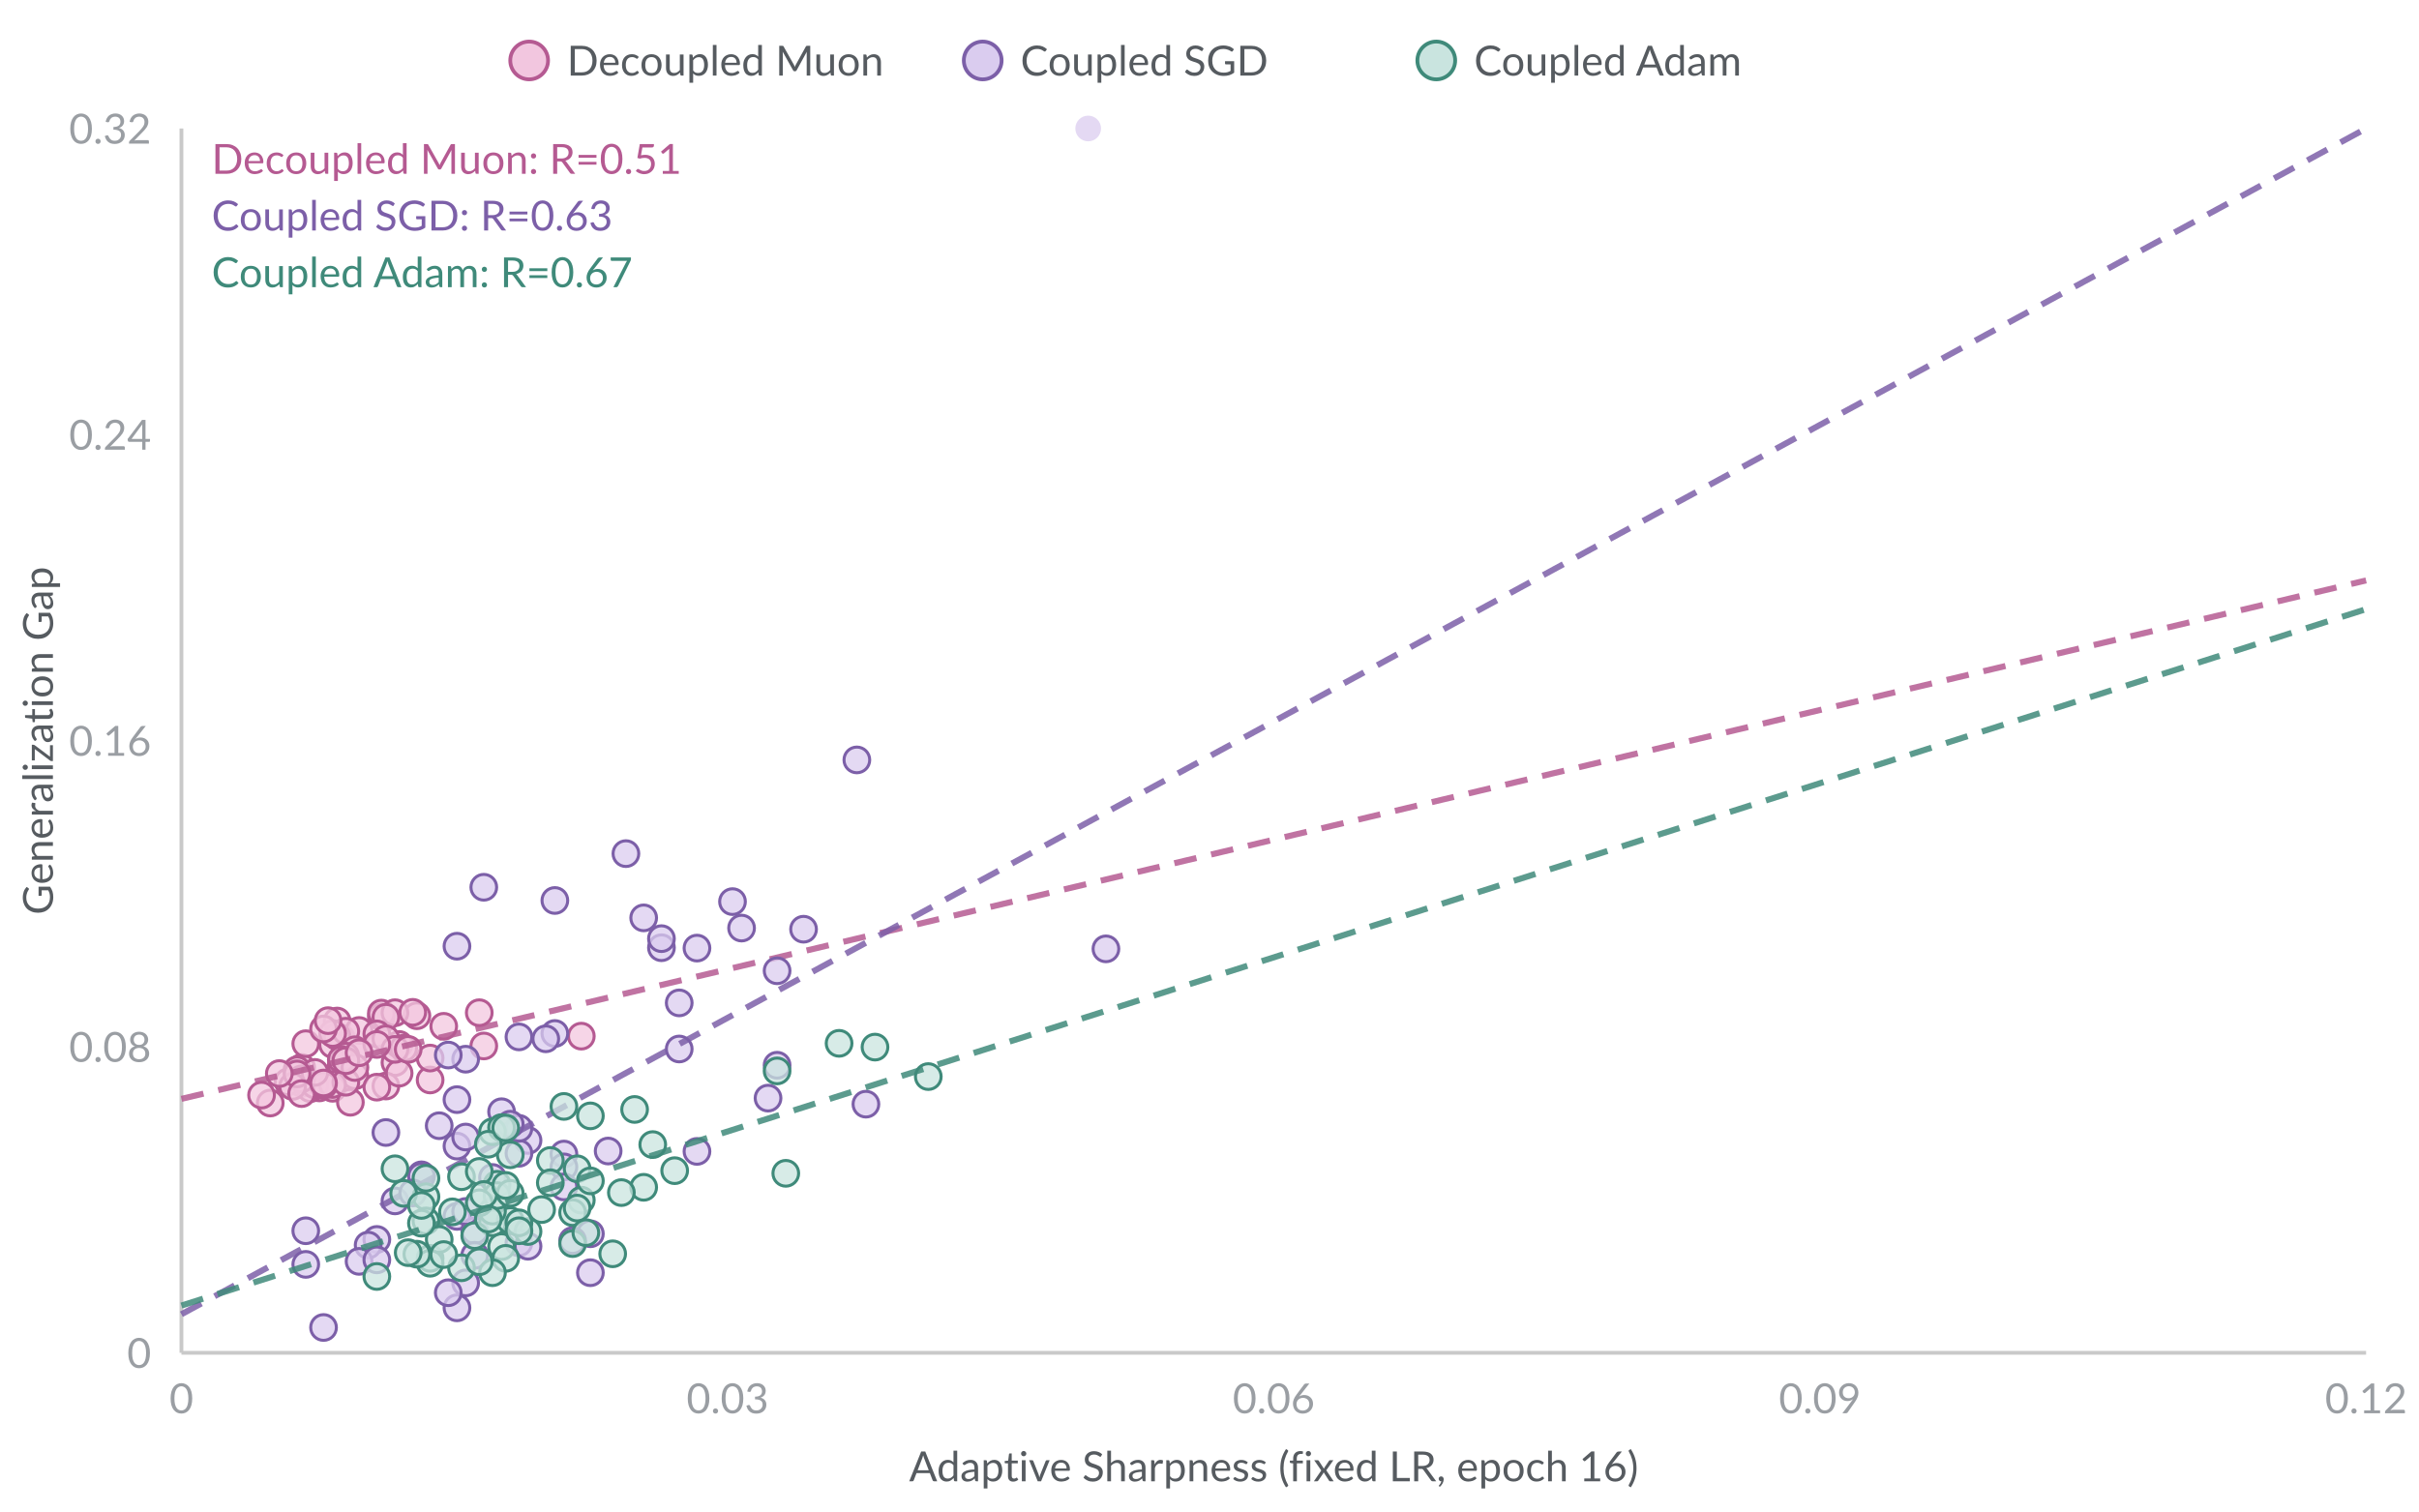
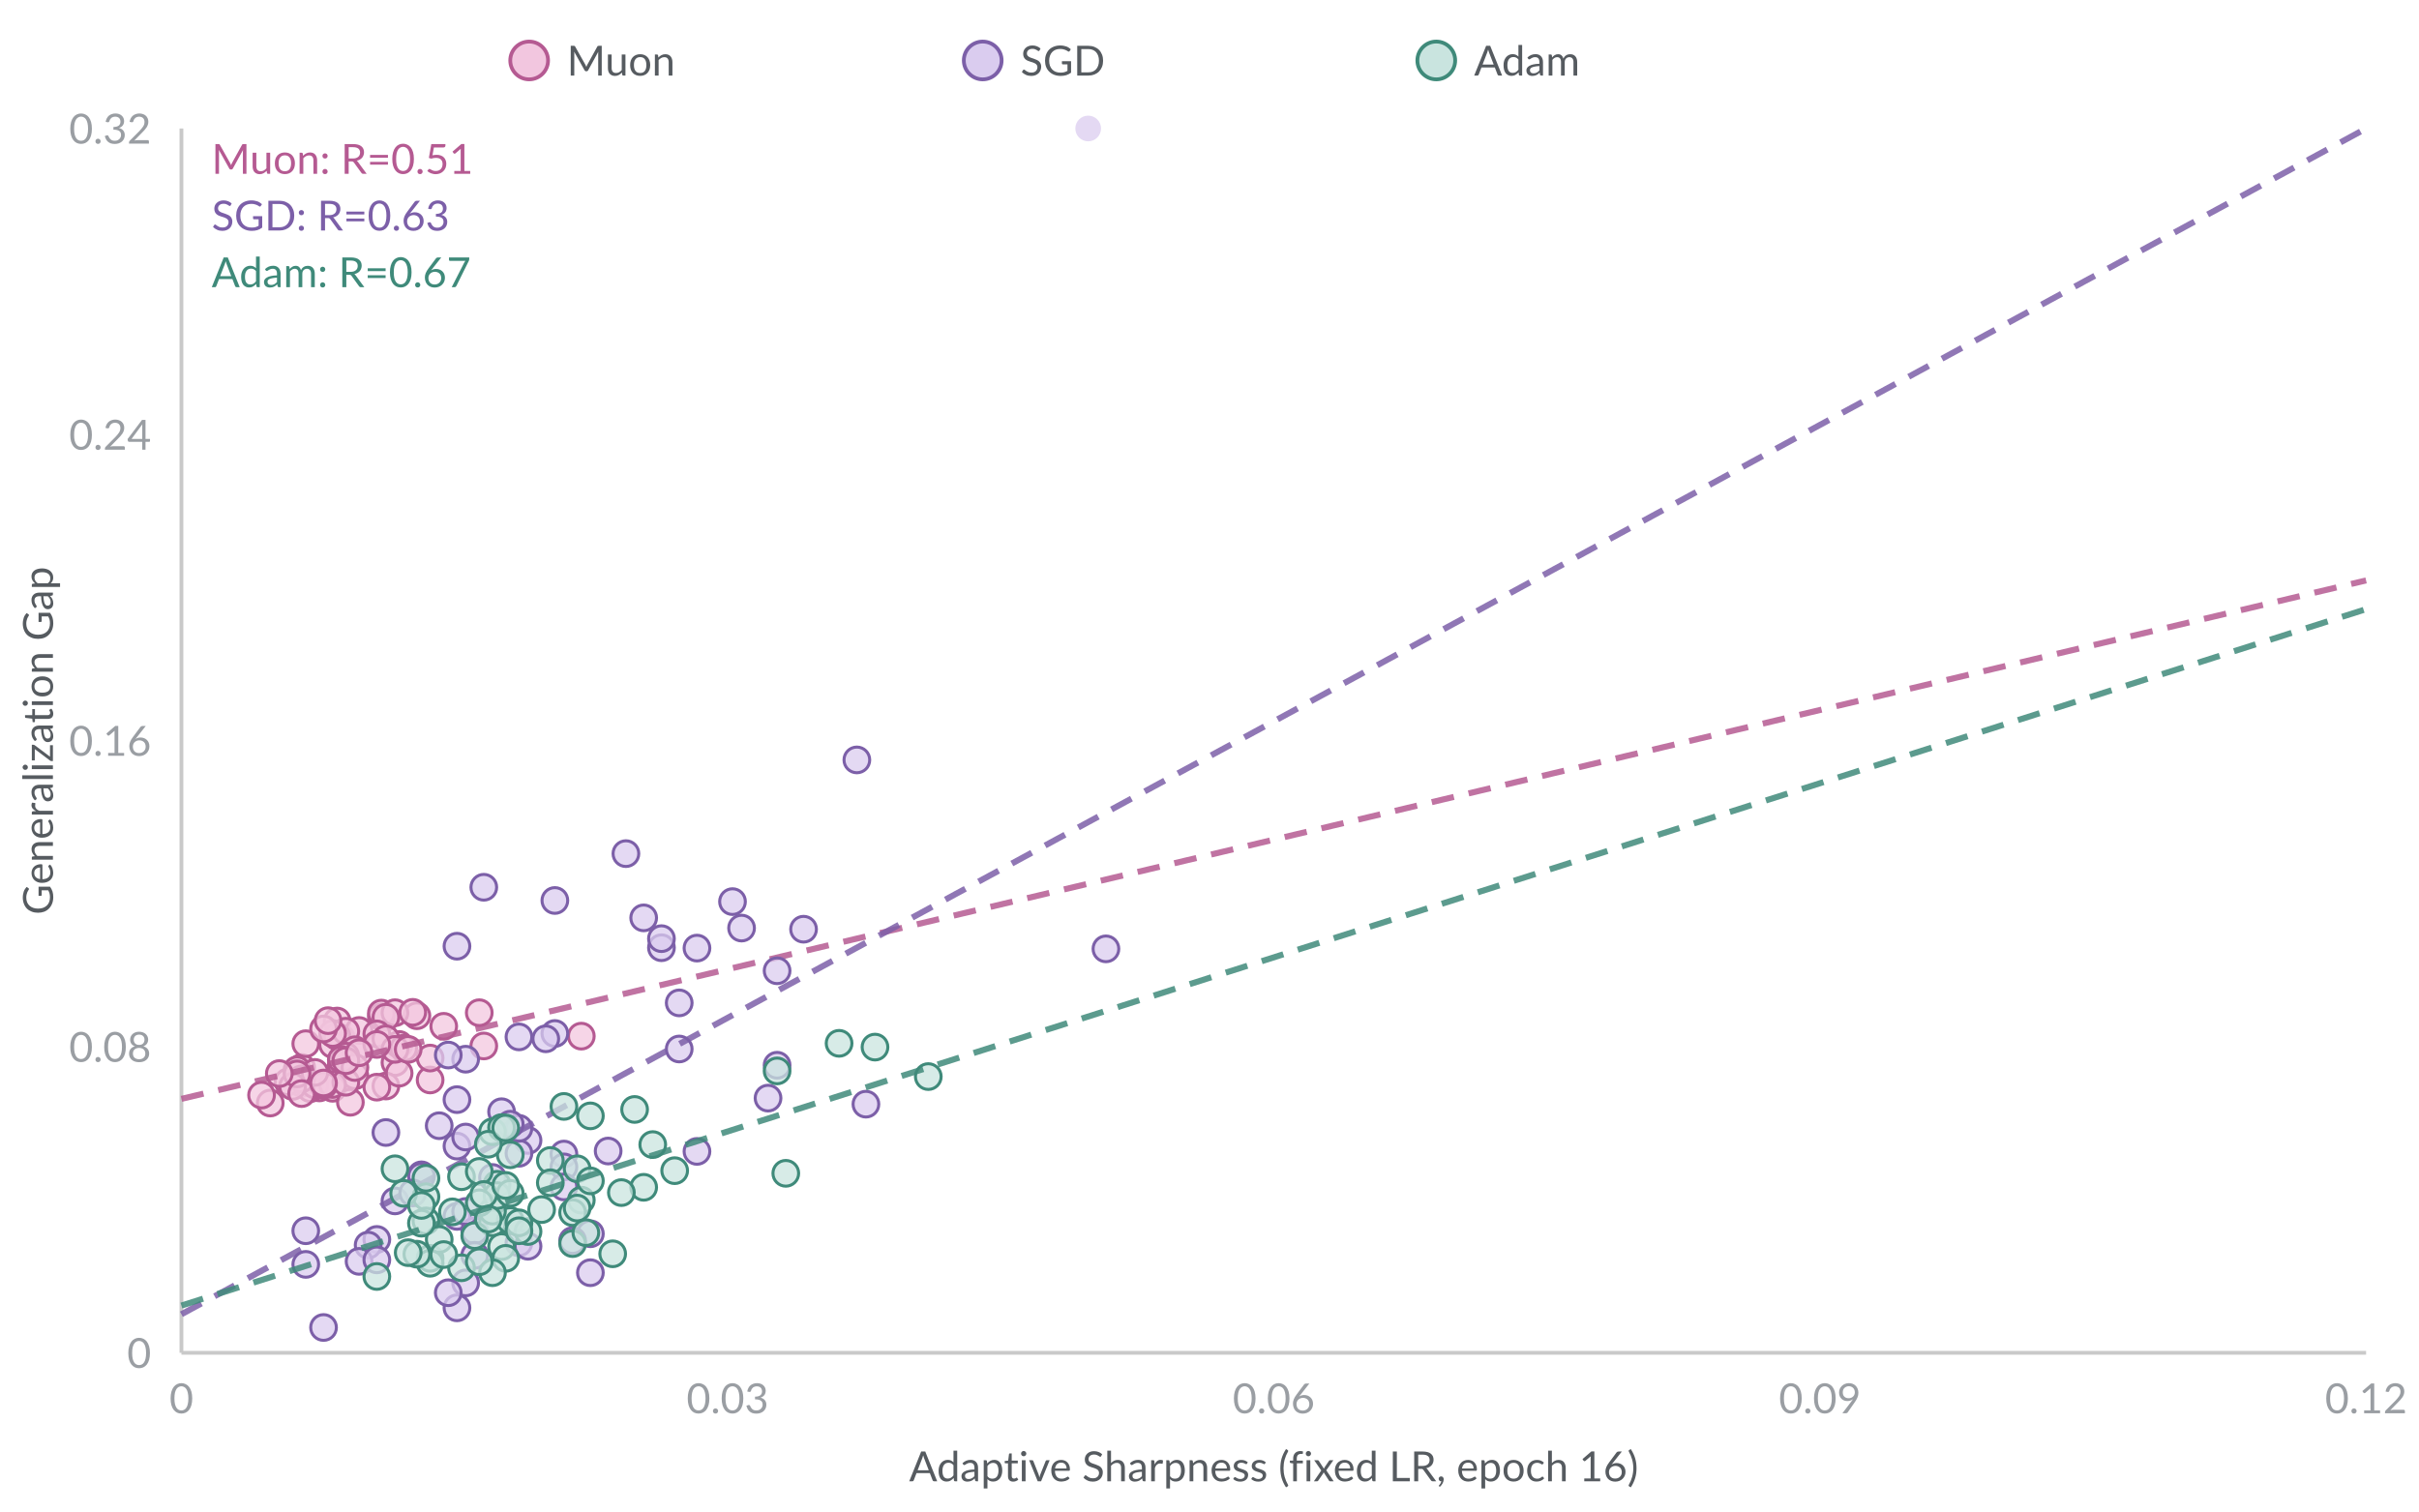
<svg xmlns="http://www.w3.org/2000/svg" viewBox="0 0 640 400" font-family="Lato, sans-serif" font-size="11">
  <line x1="48" y1="358" x2="626" y2="358" stroke="#c9c9c9" />
  <line x1="48" y1="34" x2="48" y2="358" stroke="#c9c9c9" />
  <text x="48.0" y="374" text-anchor="middle" fill="#9a9ea3">0</text>
  <text x="40" y="362.0" text-anchor="end" fill="#9a9ea3">0</text>
  <text x="192.5" y="374" text-anchor="middle" fill="#9a9ea3">0.03</text>
  <text x="40" y="281.0" text-anchor="end" fill="#9a9ea3">0.08</text>
  <text x="337.0" y="374" text-anchor="middle" fill="#9a9ea3">0.06</text>
  <text x="40" y="200.0" text-anchor="end" fill="#9a9ea3">0.16</text>
  <text x="481.5" y="374" text-anchor="middle" fill="#9a9ea3">0.09</text>
  <text x="40" y="119.0" text-anchor="end" fill="#9a9ea3">0.24</text>
  <text x="626.0" y="374" text-anchor="middle" fill="#9a9ea3">0.12</text>
  <text x="40" y="38.0" text-anchor="end" fill="#9a9ea3">0.32</text>
  <text x="337.0" y="392" text-anchor="middle" fill="#565B60">Adaptive Sharpness (fixed LR, epoch 16)</text>
  <text x="14" y="196.0" fill="#565B60" transform="rotate(-90 14 196.0)" text-anchor="middle">Generalization Gap</text>
  <circle cx="79.8" cy="282.5" r="3.4" fill="#F2C6DF" fill-opacity="0.75" stroke="#b55a92" stroke-width="0.8" />
  <circle cx="100.9" cy="269.1" r="3.4" fill="#F2C6DF" fill-opacity="0.75" stroke="#b55a92" stroke-width="0.8" />
  <circle cx="110.3" cy="268.8" r="3.4" fill="#F2C6DF" fill-opacity="0.75" stroke="#b55a92" stroke-width="0.8" />
  <circle cx="100.9" cy="268.1" r="3.4" fill="#F2C6DF" fill-opacity="0.75" stroke="#b55a92" stroke-width="0.8" />
  <circle cx="90.3" cy="281.9" r="3.4" fill="#F2C6DF" fill-opacity="0.75" stroke="#b55a92" stroke-width="0.8" />
  <circle cx="90.3" cy="274.7" r="3.4" fill="#F2C6DF" fill-opacity="0.75" stroke="#b55a92" stroke-width="0.8" />
  <circle cx="88.0" cy="276.4" r="3.4" fill="#F2C6DF" fill-opacity="0.75" stroke="#b55a92" stroke-width="0.8" />
  <circle cx="104.5" cy="268.0" r="3.4" fill="#F2C6DF" fill-opacity="0.75" stroke="#b55a92" stroke-width="0.8" />
  <circle cx="126.8" cy="268.0" r="3.4" fill="#F2C6DF" fill-opacity="0.75" stroke="#b55a92" stroke-width="0.8" />
  <circle cx="104.5" cy="281.2" r="3.4" fill="#F2C6DF" fill-opacity="0.75" stroke="#b55a92" stroke-width="0.8" />
  <circle cx="84.5" cy="287.9" r="3.4" fill="#F2C6DF" fill-opacity="0.75" stroke="#b55a92" stroke-width="0.8" />
  <circle cx="88.0" cy="288.0" r="3.4" fill="#F2C6DF" fill-opacity="0.75" stroke="#b55a92" stroke-width="0.8" />
  <circle cx="92.7" cy="291.7" r="3.4" fill="#F2C6DF" fill-opacity="0.75" stroke="#b55a92" stroke-width="0.8" />
  <circle cx="102.1" cy="269.2" r="3.4" fill="#F2C6DF" fill-opacity="0.75" stroke="#b55a92" stroke-width="0.8" />
  <circle cx="89.2" cy="270.2" r="3.4" fill="#F2C6DF" fill-opacity="0.75" stroke="#b55a92" stroke-width="0.8" />
  <circle cx="79.8" cy="286.7" r="3.4" fill="#F2C6DF" fill-opacity="0.75" stroke="#b55a92" stroke-width="0.8" />
  <circle cx="71.5" cy="291.9" r="3.4" fill="#F2C6DF" fill-opacity="0.75" stroke="#b55a92" stroke-width="0.8" />
  <circle cx="93.9" cy="284.7" r="3.4" fill="#F2C6DF" fill-opacity="0.75" stroke="#b55a92" stroke-width="0.8" />
  <circle cx="78.6" cy="284.2" r="3.4" fill="#F2C6DF" fill-opacity="0.75" stroke="#b55a92" stroke-width="0.8" />
  <circle cx="95.0" cy="272.7" r="3.4" fill="#F2C6DF" fill-opacity="0.75" stroke="#b55a92" stroke-width="0.8" />
  <circle cx="117.4" cy="271.6" r="3.4" fill="#F2C6DF" fill-opacity="0.75" stroke="#b55a92" stroke-width="0.8" />
  <circle cx="89.2" cy="274.3" r="3.4" fill="#F2C6DF" fill-opacity="0.75" stroke="#b55a92" stroke-width="0.8" />
  <circle cx="82.1" cy="288.1" r="3.4" fill="#F2C6DF" fill-opacity="0.75" stroke="#b55a92" stroke-width="0.8" />
  <circle cx="91.5" cy="272.9" r="3.4" fill="#F2C6DF" fill-opacity="0.75" stroke="#b55a92" stroke-width="0.8" />
  <circle cx="83.3" cy="287.1" r="3.4" fill="#F2C6DF" fill-opacity="0.75" stroke="#b55a92" stroke-width="0.8" />
  <circle cx="91.5" cy="280.6" r="3.4" fill="#F2C6DF" fill-opacity="0.75" stroke="#b55a92" stroke-width="0.8" />
  <circle cx="76.2" cy="286.3" r="3.4" fill="#F2C6DF" fill-opacity="0.75" stroke="#b55a92" stroke-width="0.8" />
  <circle cx="105.6" cy="276.4" r="3.4" fill="#F2C6DF" fill-opacity="0.75" stroke="#b55a92" stroke-width="0.8" />
  <circle cx="93.9" cy="277.8" r="3.4" fill="#F2C6DF" fill-opacity="0.75" stroke="#b55a92" stroke-width="0.8" />
  <circle cx="99.7" cy="273.6" r="3.4" fill="#F2C6DF" fill-opacity="0.75" stroke="#b55a92" stroke-width="0.8" />
  <circle cx="128.0" cy="276.8" r="3.4" fill="#F2C6DF" fill-opacity="0.75" stroke="#b55a92" stroke-width="0.8" />
  <circle cx="78.6" cy="283.1" r="3.4" fill="#F2C6DF" fill-opacity="0.75" stroke="#b55a92" stroke-width="0.8" />
  <circle cx="102.1" cy="274.9" r="3.4" fill="#F2C6DF" fill-opacity="0.75" stroke="#b55a92" stroke-width="0.8" />
  <circle cx="88.0" cy="287.0" r="3.4" fill="#F2C6DF" fill-opacity="0.75" stroke="#b55a92" stroke-width="0.8" />
  <circle cx="106.8" cy="277.4" r="3.4" fill="#F2C6DF" fill-opacity="0.75" stroke="#b55a92" stroke-width="0.8" />
  <circle cx="85.6" cy="287.2" r="3.4" fill="#F2C6DF" fill-opacity="0.75" stroke="#b55a92" stroke-width="0.8" />
  <circle cx="88.0" cy="273.5" r="3.4" fill="#F2C6DF" fill-opacity="0.75" stroke="#b55a92" stroke-width="0.8" />
  <circle cx="69.2" cy="289.8" r="3.4" fill="#F2C6DF" fill-opacity="0.75" stroke="#b55a92" stroke-width="0.8" />
  <circle cx="80.9" cy="276.2" r="3.4" fill="#F2C6DF" fill-opacity="0.75" stroke="#b55a92" stroke-width="0.8" />
  <circle cx="153.8" cy="274.2" r="3.4" fill="#F2C6DF" fill-opacity="0.75" stroke="#b55a92" stroke-width="0.8" />
  <circle cx="85.6" cy="272.3" r="3.4" fill="#F2C6DF" fill-opacity="0.75" stroke="#b55a92" stroke-width="0.8" />
  <circle cx="102.1" cy="287.4" r="3.4" fill="#F2C6DF" fill-opacity="0.75" stroke="#b55a92" stroke-width="0.8" />
  <circle cx="79.8" cy="285.5" r="3.4" fill="#F2C6DF" fill-opacity="0.75" stroke="#b55a92" stroke-width="0.8" />
  <circle cx="77.4" cy="287.5" r="3.4" fill="#F2C6DF" fill-opacity="0.75" stroke="#b55a92" stroke-width="0.8" />
  <circle cx="91.5" cy="286.4" r="3.4" fill="#F2C6DF" fill-opacity="0.75" stroke="#b55a92" stroke-width="0.8" />
  <circle cx="105.6" cy="284.0" r="3.4" fill="#F2C6DF" fill-opacity="0.75" stroke="#b55a92" stroke-width="0.8" />
  <circle cx="83.3" cy="283.8" r="3.4" fill="#F2C6DF" fill-opacity="0.75" stroke="#b55a92" stroke-width="0.8" />
  <circle cx="91.5" cy="279.5" r="3.4" fill="#F2C6DF" fill-opacity="0.75" stroke="#b55a92" stroke-width="0.8" />
  <circle cx="78.6" cy="284.2" r="3.4" fill="#F2C6DF" fill-opacity="0.75" stroke="#b55a92" stroke-width="0.8" />
  <circle cx="104.5" cy="277.7" r="3.4" fill="#F2C6DF" fill-opacity="0.75" stroke="#b55a92" stroke-width="0.8" />
  <circle cx="90.3" cy="280.4" r="3.4" fill="#F2C6DF" fill-opacity="0.75" stroke="#b55a92" stroke-width="0.8" />
  <circle cx="79.8" cy="289.4" r="3.4" fill="#F2C6DF" fill-opacity="0.75" stroke="#b55a92" stroke-width="0.8" />
  <circle cx="93.9" cy="282.5" r="3.4" fill="#F2C6DF" fill-opacity="0.75" stroke="#b55a92" stroke-width="0.8" />
  <circle cx="113.8" cy="285.8" r="3.4" fill="#F2C6DF" fill-opacity="0.75" stroke="#b55a92" stroke-width="0.8" />
  <circle cx="86.8" cy="270.1" r="3.4" fill="#F2C6DF" fill-opacity="0.75" stroke="#b55a92" stroke-width="0.8" />
  <circle cx="91.5" cy="280.7" r="3.4" fill="#F2C6DF" fill-opacity="0.75" stroke="#b55a92" stroke-width="0.8" />
  <circle cx="73.9" cy="284.1" r="3.4" fill="#F2C6DF" fill-opacity="0.75" stroke="#b55a92" stroke-width="0.8" />
  <circle cx="99.7" cy="276.4" r="3.4" fill="#F2C6DF" fill-opacity="0.75" stroke="#b55a92" stroke-width="0.8" />
  <circle cx="95.0" cy="278.6" r="3.4" fill="#F2C6DF" fill-opacity="0.75" stroke="#b55a92" stroke-width="0.8" />
  <circle cx="109.2" cy="267.9" r="3.4" fill="#F2C6DF" fill-opacity="0.75" stroke="#b55a92" stroke-width="0.8" />
  <circle cx="113.8" cy="280.0" r="3.4" fill="#F2C6DF" fill-opacity="0.75" stroke="#b55a92" stroke-width="0.8" />
  <circle cx="85.6" cy="286.6" r="3.4" fill="#F2C6DF" fill-opacity="0.75" stroke="#b55a92" stroke-width="0.8" />
  <circle cx="108.0" cy="277.7" r="3.4" fill="#F2C6DF" fill-opacity="0.75" stroke="#b55a92" stroke-width="0.8" />
  <circle cx="99.7" cy="287.7" r="3.4" fill="#F2C6DF" fill-opacity="0.75" stroke="#b55a92" stroke-width="0.8" />
  <line x1="48.0" y1="290.8" x2="626.0" y2="153.6" stroke="#b55a92" stroke-width="1.6" opacity="0.85" stroke-dasharray="6 4" />
-   <text x="56" y="46" fill="#b55a92">Decoupled Muon: R=0.51</text>
+   <text x="56" y="46" fill="#b55a92">Muon: R=0.51</text>
  <circle cx="160.9" cy="304.6" r="3.4" fill="#DACCEF" fill-opacity="0.75" stroke="#7c5fa8" stroke-width="0.8" />
  <circle cx="104.5" cy="317.8" r="3.4" fill="#DACCEF" fill-opacity="0.75" stroke="#7c5fa8" stroke-width="0.8" />
  <circle cx="292.6" cy="251.1" r="3.4" fill="#DACCEF" fill-opacity="0.75" stroke="#7c5fa8" stroke-width="0.8" />
  <circle cx="229.1" cy="292.2" r="3.4" fill="#DACCEF" fill-opacity="0.75" stroke="#7c5fa8" stroke-width="0.8" />
  <circle cx="120.9" cy="346.1" r="3.4" fill="#DACCEF" fill-opacity="0.75" stroke="#7c5fa8" stroke-width="0.8" />
  <circle cx="120.9" cy="303.3" r="3.4" fill="#DACCEF" fill-opacity="0.75" stroke="#7c5fa8" stroke-width="0.8" />
  <circle cx="179.7" cy="265.4" r="3.4" fill="#DACCEF" fill-opacity="0.75" stroke="#7c5fa8" stroke-width="0.8" />
  <circle cx="137.3" cy="328.9" r="3.4" fill="#DACCEF" fill-opacity="0.75" stroke="#7c5fa8" stroke-width="0.8" />
  <circle cx="99.7" cy="328.0" r="3.4" fill="#DACCEF" fill-opacity="0.75" stroke="#7c5fa8" stroke-width="0.8" />
  <circle cx="170.3" cy="242.9" r="3.4" fill="#DACCEF" fill-opacity="0.75" stroke="#7c5fa8" stroke-width="0.8" />
  <circle cx="205.6" cy="256.9" r="3.4" fill="#DACCEF" fill-opacity="0.75" stroke="#7c5fa8" stroke-width="0.8" />
  <circle cx="120.9" cy="321.9" r="3.4" fill="#DACCEF" fill-opacity="0.75" stroke="#7c5fa8" stroke-width="0.8" />
  <circle cx="80.9" cy="334.6" r="3.4" fill="#DACCEF" fill-opacity="0.75" stroke="#7c5fa8" stroke-width="0.8" />
  <circle cx="149.2" cy="305.4" r="3.4" fill="#DACCEF" fill-opacity="0.75" stroke="#7c5fa8" stroke-width="0.8" />
  <circle cx="212.6" cy="245.9" r="3.4" fill="#DACCEF" fill-opacity="0.75" stroke="#7c5fa8" stroke-width="0.8" />
  <circle cx="97.4" cy="329.5" r="3.4" fill="#DACCEF" fill-opacity="0.75" stroke="#7c5fa8" stroke-width="0.8" />
  <circle cx="139.7" cy="301.8" r="3.4" fill="#DACCEF" fill-opacity="0.75" stroke="#7c5fa8" stroke-width="0.8" />
  <circle cx="95.0" cy="333.8" r="3.4" fill="#DACCEF" fill-opacity="0.75" stroke="#7c5fa8" stroke-width="0.8" />
  <circle cx="111.5" cy="310.9" r="3.4" fill="#DACCEF" fill-opacity="0.75" stroke="#7c5fa8" stroke-width="0.8" />
  <circle cx="123.2" cy="339.5" r="3.4" fill="#DACCEF" fill-opacity="0.75" stroke="#7c5fa8" stroke-width="0.8" />
  <circle cx="193.8" cy="238.6" r="3.4" fill="#DACCEF" fill-opacity="0.75" stroke="#7c5fa8" stroke-width="0.8" />
  <circle cx="205.6" cy="281.9" r="3.4" fill="#DACCEF" fill-opacity="0.75" stroke="#7c5fa8" stroke-width="0.8" />
  <circle cx="165.6" cy="225.9" r="3.4" fill="#DACCEF" fill-opacity="0.75" stroke="#7c5fa8" stroke-width="0.8" />
  <circle cx="85.6" cy="351.3" r="3.4" fill="#DACCEF" fill-opacity="0.75" stroke="#7c5fa8" stroke-width="0.8" />
  <circle cx="179.7" cy="277.6" r="3.4" fill="#DACCEF" fill-opacity="0.75" stroke="#7c5fa8" stroke-width="0.8" />
  <circle cx="156.2" cy="326.5" r="3.4" fill="#DACCEF" fill-opacity="0.75" stroke="#7c5fa8" stroke-width="0.8" />
  <circle cx="132.7" cy="294.2" r="3.4" fill="#DACCEF" fill-opacity="0.75" stroke="#7c5fa8" stroke-width="0.8" />
  <circle cx="203.2" cy="290.6" r="3.4" fill="#DACCEF" fill-opacity="0.75" stroke="#7c5fa8" stroke-width="0.8" />
  <circle cx="287.9" cy="34.0" r="3.4" fill="#DACCEF" fill-opacity="0.75" />
  <circle cx="125.6" cy="325.7" r="3.4" fill="#DACCEF" fill-opacity="0.75" stroke="#7c5fa8" stroke-width="0.8" />
  <circle cx="99.7" cy="333.4" r="3.4" fill="#DACCEF" fill-opacity="0.75" stroke="#7c5fa8" stroke-width="0.8" />
  <circle cx="196.2" cy="245.6" r="3.4" fill="#DACCEF" fill-opacity="0.75" stroke="#7c5fa8" stroke-width="0.8" />
  <circle cx="123.2" cy="300.9" r="3.4" fill="#DACCEF" fill-opacity="0.75" stroke="#7c5fa8" stroke-width="0.8" />
  <circle cx="184.4" cy="250.9" r="3.4" fill="#DACCEF" fill-opacity="0.75" stroke="#7c5fa8" stroke-width="0.8" />
  <circle cx="80.9" cy="325.7" r="3.4" fill="#DACCEF" fill-opacity="0.75" stroke="#7c5fa8" stroke-width="0.8" />
  <circle cx="175.0" cy="250.8" r="3.4" fill="#DACCEF" fill-opacity="0.75" stroke="#7c5fa8" stroke-width="0.8" />
  <circle cx="123.2" cy="280.3" r="3.4" fill="#DACCEF" fill-opacity="0.75" stroke="#7c5fa8" stroke-width="0.8" />
  <circle cx="137.3" cy="305.2" r="3.4" fill="#DACCEF" fill-opacity="0.75" stroke="#7c5fa8" stroke-width="0.8" />
  <circle cx="226.7" cy="201.1" r="3.4" fill="#DACCEF" fill-opacity="0.75" stroke="#7c5fa8" stroke-width="0.8" />
  <circle cx="139.7" cy="329.8" r="3.4" fill="#DACCEF" fill-opacity="0.75" stroke="#7c5fa8" stroke-width="0.8" />
  <circle cx="137.3" cy="274.4" r="3.4" fill="#DACCEF" fill-opacity="0.75" stroke="#7c5fa8" stroke-width="0.8" />
  <circle cx="120.9" cy="250.4" r="3.4" fill="#DACCEF" fill-opacity="0.75" stroke="#7c5fa8" stroke-width="0.8" />
  <circle cx="130.3" cy="311.6" r="3.4" fill="#DACCEF" fill-opacity="0.75" stroke="#7c5fa8" stroke-width="0.8" />
  <circle cx="137.3" cy="298.6" r="3.4" fill="#DACCEF" fill-opacity="0.75" stroke="#7c5fa8" stroke-width="0.8" />
  <circle cx="118.6" cy="342.1" r="3.4" fill="#DACCEF" fill-opacity="0.75" stroke="#7c5fa8" stroke-width="0.8" />
  <circle cx="116.2" cy="297.9" r="3.4" fill="#DACCEF" fill-opacity="0.75" stroke="#7c5fa8" stroke-width="0.8" />
  <circle cx="123.2" cy="320.6" r="3.4" fill="#DACCEF" fill-opacity="0.75" stroke="#7c5fa8" stroke-width="0.8" />
  <circle cx="111.5" cy="311.3" r="3.4" fill="#DACCEF" fill-opacity="0.75" stroke="#7c5fa8" stroke-width="0.8" />
  <circle cx="120.9" cy="291.0" r="3.4" fill="#DACCEF" fill-opacity="0.75" stroke="#7c5fa8" stroke-width="0.8" />
  <circle cx="146.8" cy="273.5" r="3.4" fill="#DACCEF" fill-opacity="0.75" stroke="#7c5fa8" stroke-width="0.8" />
  <circle cx="175.0" cy="248.4" r="3.4" fill="#DACCEF" fill-opacity="0.75" stroke="#7c5fa8" stroke-width="0.8" />
  <circle cx="146.8" cy="238.3" r="3.4" fill="#DACCEF" fill-opacity="0.75" stroke="#7c5fa8" stroke-width="0.8" />
  <circle cx="151.5" cy="328.3" r="3.4" fill="#DACCEF" fill-opacity="0.75" stroke="#7c5fa8" stroke-width="0.8" />
  <circle cx="149.2" cy="308.8" r="3.4" fill="#DACCEF" fill-opacity="0.75" stroke="#7c5fa8" stroke-width="0.8" />
  <circle cx="149.2" cy="314.1" r="3.4" fill="#DACCEF" fill-opacity="0.75" stroke="#7c5fa8" stroke-width="0.8" />
  <circle cx="156.2" cy="336.8" r="3.4" fill="#DACCEF" fill-opacity="0.75" stroke="#7c5fa8" stroke-width="0.8" />
  <circle cx="184.4" cy="304.7" r="3.4" fill="#DACCEF" fill-opacity="0.75" stroke="#7c5fa8" stroke-width="0.8" />
  <circle cx="144.4" cy="274.9" r="3.4" fill="#DACCEF" fill-opacity="0.75" stroke="#7c5fa8" stroke-width="0.8" />
  <circle cx="102.1" cy="299.7" r="3.4" fill="#DACCEF" fill-opacity="0.75" stroke="#7c5fa8" stroke-width="0.8" />
  <circle cx="125.6" cy="332.2" r="3.4" fill="#DACCEF" fill-opacity="0.75" stroke="#7c5fa8" stroke-width="0.8" />
  <circle cx="109.2" cy="315.7" r="3.4" fill="#DACCEF" fill-opacity="0.75" stroke="#7c5fa8" stroke-width="0.8" />
  <circle cx="135.0" cy="297.5" r="3.4" fill="#DACCEF" fill-opacity="0.75" stroke="#7c5fa8" stroke-width="0.8" />
  <circle cx="128.0" cy="234.8" r="3.4" fill="#DACCEF" fill-opacity="0.75" stroke="#7c5fa8" stroke-width="0.8" />
  <circle cx="118.6" cy="279.2" r="3.4" fill="#DACCEF" fill-opacity="0.75" stroke="#7c5fa8" stroke-width="0.8" />
  <line x1="48.0" y1="347.8" x2="626.0" y2="34.0" stroke="#7c5fa8" stroke-width="1.6" opacity="0.85" stroke-dasharray="6 4" />
-   <text x="56" y="61" fill="#7c5fa8">Coupled SGD: R=0.63</text>
+   <text x="56" y="61" fill="#7c5fa8">SGD: R=0.63</text>
  <circle cx="145.6" cy="307.1" r="3.4" fill="#C9E4DF" fill-opacity="0.75" stroke="#3f8a7a" stroke-width="0.8" />
  <circle cx="130.3" cy="299.5" r="3.4" fill="#C9E4DF" fill-opacity="0.75" stroke="#3f8a7a" stroke-width="0.8" />
  <circle cx="222.0" cy="276.1" r="3.4" fill="#C9E4DF" fill-opacity="0.75" stroke="#3f8a7a" stroke-width="0.8" />
  <circle cx="130.3" cy="323.6" r="3.4" fill="#C9E4DF" fill-opacity="0.75" stroke="#3f8a7a" stroke-width="0.8" />
  <circle cx="99.7" cy="337.8" r="3.4" fill="#C9E4DF" fill-opacity="0.75" stroke="#3f8a7a" stroke-width="0.8" />
  <circle cx="112.7" cy="316.7" r="3.4" fill="#C9E4DF" fill-opacity="0.75" stroke="#3f8a7a" stroke-width="0.8" />
  <circle cx="205.6" cy="283.4" r="3.4" fill="#C9E4DF" fill-opacity="0.75" stroke="#3f8a7a" stroke-width="0.8" />
  <circle cx="113.8" cy="333.0" r="3.4" fill="#C9E4DF" fill-opacity="0.75" stroke="#3f8a7a" stroke-width="0.8" />
  <circle cx="170.3" cy="314.2" r="3.4" fill="#C9E4DF" fill-opacity="0.75" stroke="#3f8a7a" stroke-width="0.8" />
  <circle cx="104.5" cy="309.3" r="3.4" fill="#C9E4DF" fill-opacity="0.75" stroke="#3f8a7a" stroke-width="0.8" />
  <circle cx="112.7" cy="311.8" r="3.4" fill="#C9E4DF" fill-opacity="0.75" stroke="#3f8a7a" stroke-width="0.8" />
  <circle cx="125.6" cy="327.0" r="3.4" fill="#C9E4DF" fill-opacity="0.75" stroke="#3f8a7a" stroke-width="0.8" />
  <circle cx="112.7" cy="323.1" r="3.4" fill="#C9E4DF" fill-opacity="0.75" stroke="#3f8a7a" stroke-width="0.8" />
  <circle cx="153.8" cy="317.6" r="3.4" fill="#C9E4DF" fill-opacity="0.75" stroke="#3f8a7a" stroke-width="0.8" />
  <circle cx="178.5" cy="309.8" r="3.4" fill="#C9E4DF" fill-opacity="0.75" stroke="#3f8a7a" stroke-width="0.8" />
  <circle cx="106.8" cy="315.8" r="3.4" fill="#C9E4DF" fill-opacity="0.75" stroke="#3f8a7a" stroke-width="0.8" />
  <circle cx="172.7" cy="302.9" r="3.4" fill="#C9E4DF" fill-opacity="0.75" stroke="#3f8a7a" stroke-width="0.8" />
  <circle cx="164.4" cy="315.6" r="3.4" fill="#C9E4DF" fill-opacity="0.75" stroke="#3f8a7a" stroke-width="0.8" />
  <circle cx="135.0" cy="323.0" r="3.4" fill="#C9E4DF" fill-opacity="0.75" stroke="#3f8a7a" stroke-width="0.8" />
  <circle cx="145.6" cy="313.0" r="3.4" fill="#C9E4DF" fill-opacity="0.75" stroke="#3f8a7a" stroke-width="0.8" />
  <circle cx="152.7" cy="309.3" r="3.4" fill="#C9E4DF" fill-opacity="0.75" stroke="#3f8a7a" stroke-width="0.8" />
  <circle cx="131.5" cy="313.4" r="3.4" fill="#C9E4DF" fill-opacity="0.75" stroke="#3f8a7a" stroke-width="0.8" />
  <circle cx="135.0" cy="305.6" r="3.4" fill="#C9E4DF" fill-opacity="0.75" stroke="#3f8a7a" stroke-width="0.8" />
  <circle cx="130.3" cy="320.5" r="3.4" fill="#C9E4DF" fill-opacity="0.75" stroke="#3f8a7a" stroke-width="0.8" />
  <circle cx="139.7" cy="325.9" r="3.4" fill="#C9E4DF" fill-opacity="0.75" stroke="#3f8a7a" stroke-width="0.8" />
  <circle cx="132.7" cy="329.9" r="3.4" fill="#C9E4DF" fill-opacity="0.75" stroke="#3f8a7a" stroke-width="0.8" />
  <circle cx="156.2" cy="312.5" r="3.4" fill="#C9E4DF" fill-opacity="0.75" stroke="#3f8a7a" stroke-width="0.8" />
  <circle cx="167.9" cy="293.6" r="3.4" fill="#C9E4DF" fill-opacity="0.75" stroke="#3f8a7a" stroke-width="0.8" />
  <circle cx="151.5" cy="320.9" r="3.4" fill="#C9E4DF" fill-opacity="0.75" stroke="#3f8a7a" stroke-width="0.8" />
  <circle cx="132.7" cy="298.4" r="3.4" fill="#C9E4DF" fill-opacity="0.75" stroke="#3f8a7a" stroke-width="0.8" />
  <circle cx="162.1" cy="331.8" r="3.4" fill="#C9E4DF" fill-opacity="0.75" stroke="#3f8a7a" stroke-width="0.8" />
  <circle cx="151.5" cy="329.1" r="3.4" fill="#C9E4DF" fill-opacity="0.75" stroke="#3f8a7a" stroke-width="0.8" />
  <circle cx="131.5" cy="316.4" r="3.4" fill="#C9E4DF" fill-opacity="0.75" stroke="#3f8a7a" stroke-width="0.8" />
  <circle cx="122.1" cy="311.4" r="3.4" fill="#C9E4DF" fill-opacity="0.75" stroke="#3f8a7a" stroke-width="0.8" />
  <circle cx="122.1" cy="335.5" r="3.4" fill="#C9E4DF" fill-opacity="0.75" stroke="#3f8a7a" stroke-width="0.8" />
  <circle cx="129.2" cy="302.8" r="3.4" fill="#C9E4DF" fill-opacity="0.75" stroke="#3f8a7a" stroke-width="0.8" />
  <circle cx="126.8" cy="310.0" r="3.4" fill="#C9E4DF" fill-opacity="0.75" stroke="#3f8a7a" stroke-width="0.8" />
  <circle cx="135.0" cy="315.8" r="3.4" fill="#C9E4DF" fill-opacity="0.75" stroke="#3f8a7a" stroke-width="0.8" />
  <circle cx="126.8" cy="318.3" r="3.4" fill="#C9E4DF" fill-opacity="0.75" stroke="#3f8a7a" stroke-width="0.8" />
  <circle cx="113.8" cy="334.3" r="3.4" fill="#C9E4DF" fill-opacity="0.75" stroke="#3f8a7a" stroke-width="0.8" />
  <circle cx="137.3" cy="323.6" r="3.4" fill="#C9E4DF" fill-opacity="0.75" stroke="#3f8a7a" stroke-width="0.8" />
  <circle cx="128.0" cy="316.1" r="3.4" fill="#C9E4DF" fill-opacity="0.75" stroke="#3f8a7a" stroke-width="0.8" />
  <circle cx="133.8" cy="333.0" r="3.4" fill="#C9E4DF" fill-opacity="0.75" stroke="#3f8a7a" stroke-width="0.8" />
  <circle cx="110.3" cy="331.9" r="3.4" fill="#C9E4DF" fill-opacity="0.75" stroke="#3f8a7a" stroke-width="0.8" />
  <circle cx="137.3" cy="325.7" r="3.4" fill="#C9E4DF" fill-opacity="0.75" stroke="#3f8a7a" stroke-width="0.8" />
  <circle cx="129.2" cy="322.6" r="3.4" fill="#C9E4DF" fill-opacity="0.75" stroke="#3f8a7a" stroke-width="0.8" />
  <circle cx="116.2" cy="328.0" r="3.4" fill="#C9E4DF" fill-opacity="0.75" stroke="#3f8a7a" stroke-width="0.8" />
  <circle cx="156.2" cy="295.3" r="3.4" fill="#C9E4DF" fill-opacity="0.75" stroke="#3f8a7a" stroke-width="0.8" />
  <circle cx="111.5" cy="323.7" r="3.4" fill="#C9E4DF" fill-opacity="0.75" stroke="#3f8a7a" stroke-width="0.8" />
  <circle cx="130.3" cy="336.8" r="3.4" fill="#C9E4DF" fill-opacity="0.75" stroke="#3f8a7a" stroke-width="0.8" />
  <circle cx="133.8" cy="313.7" r="3.4" fill="#C9E4DF" fill-opacity="0.75" stroke="#3f8a7a" stroke-width="0.8" />
  <circle cx="108.0" cy="331.5" r="3.4" fill="#C9E4DF" fill-opacity="0.75" stroke="#3f8a7a" stroke-width="0.8" />
  <circle cx="149.2" cy="292.8" r="3.4" fill="#C9E4DF" fill-opacity="0.75" stroke="#3f8a7a" stroke-width="0.8" />
  <circle cx="152.7" cy="319.7" r="3.4" fill="#C9E4DF" fill-opacity="0.75" stroke="#3f8a7a" stroke-width="0.8" />
  <circle cx="117.4" cy="332.0" r="3.4" fill="#C9E4DF" fill-opacity="0.75" stroke="#3f8a7a" stroke-width="0.8" />
  <circle cx="143.3" cy="320.1" r="3.4" fill="#C9E4DF" fill-opacity="0.75" stroke="#3f8a7a" stroke-width="0.8" />
  <circle cx="155.0" cy="326.2" r="3.4" fill="#C9E4DF" fill-opacity="0.75" stroke="#3f8a7a" stroke-width="0.8" />
  <circle cx="133.8" cy="298.5" r="3.4" fill="#C9E4DF" fill-opacity="0.75" stroke="#3f8a7a" stroke-width="0.8" />
  <circle cx="119.7" cy="320.7" r="3.4" fill="#C9E4DF" fill-opacity="0.75" stroke="#3f8a7a" stroke-width="0.8" />
  <circle cx="126.8" cy="333.9" r="3.4" fill="#C9E4DF" fill-opacity="0.75" stroke="#3f8a7a" stroke-width="0.8" />
  <circle cx="207.9" cy="310.5" r="3.4" fill="#C9E4DF" fill-opacity="0.75" stroke="#3f8a7a" stroke-width="0.8" />
  <circle cx="231.5" cy="277.1" r="3.4" fill="#C9E4DF" fill-opacity="0.75" stroke="#3f8a7a" stroke-width="0.8" />
  <circle cx="111.5" cy="319.0" r="3.4" fill="#C9E4DF" fill-opacity="0.75" stroke="#3f8a7a" stroke-width="0.8" />
  <circle cx="245.6" cy="284.9" r="3.4" fill="#C9E4DF" fill-opacity="0.75" stroke="#3f8a7a" stroke-width="0.8" />
  <line x1="48.0" y1="345.5" x2="626.0" y2="161.2" stroke="#3f8a7a" stroke-width="1.6" opacity="0.85" stroke-dasharray="6 4" />
-   <text x="56" y="76" fill="#3f8a7a">Coupled Adam: R=0.67</text>
+   <text x="56" y="76" fill="#3f8a7a">Adam: R=0.67</text>
  <circle cx="140.0" cy="16" r="5" fill="#F2C6DF" stroke="#b55a92" />
-   <text x="150.0" y="20" fill="#565B60">Decoupled Muon</text>
+   <text x="150.0" y="20" fill="#565B60">Muon</text>
  <circle cx="260.0" cy="16" r="5" fill="#DACCEF" stroke="#7c5fa8" />
-   <text x="270.0" y="20" fill="#565B60">Coupled SGD</text>
+   <text x="270.0" y="20" fill="#565B60">SGD</text>
  <circle cx="380.0" cy="16" r="5" fill="#C9E4DF" stroke="#3f8a7a" />
-   <text x="390.0" y="20" fill="#565B60">Coupled Adam</text>
+   <text x="390.0" y="20" fill="#565B60">Adam</text>
</svg>
